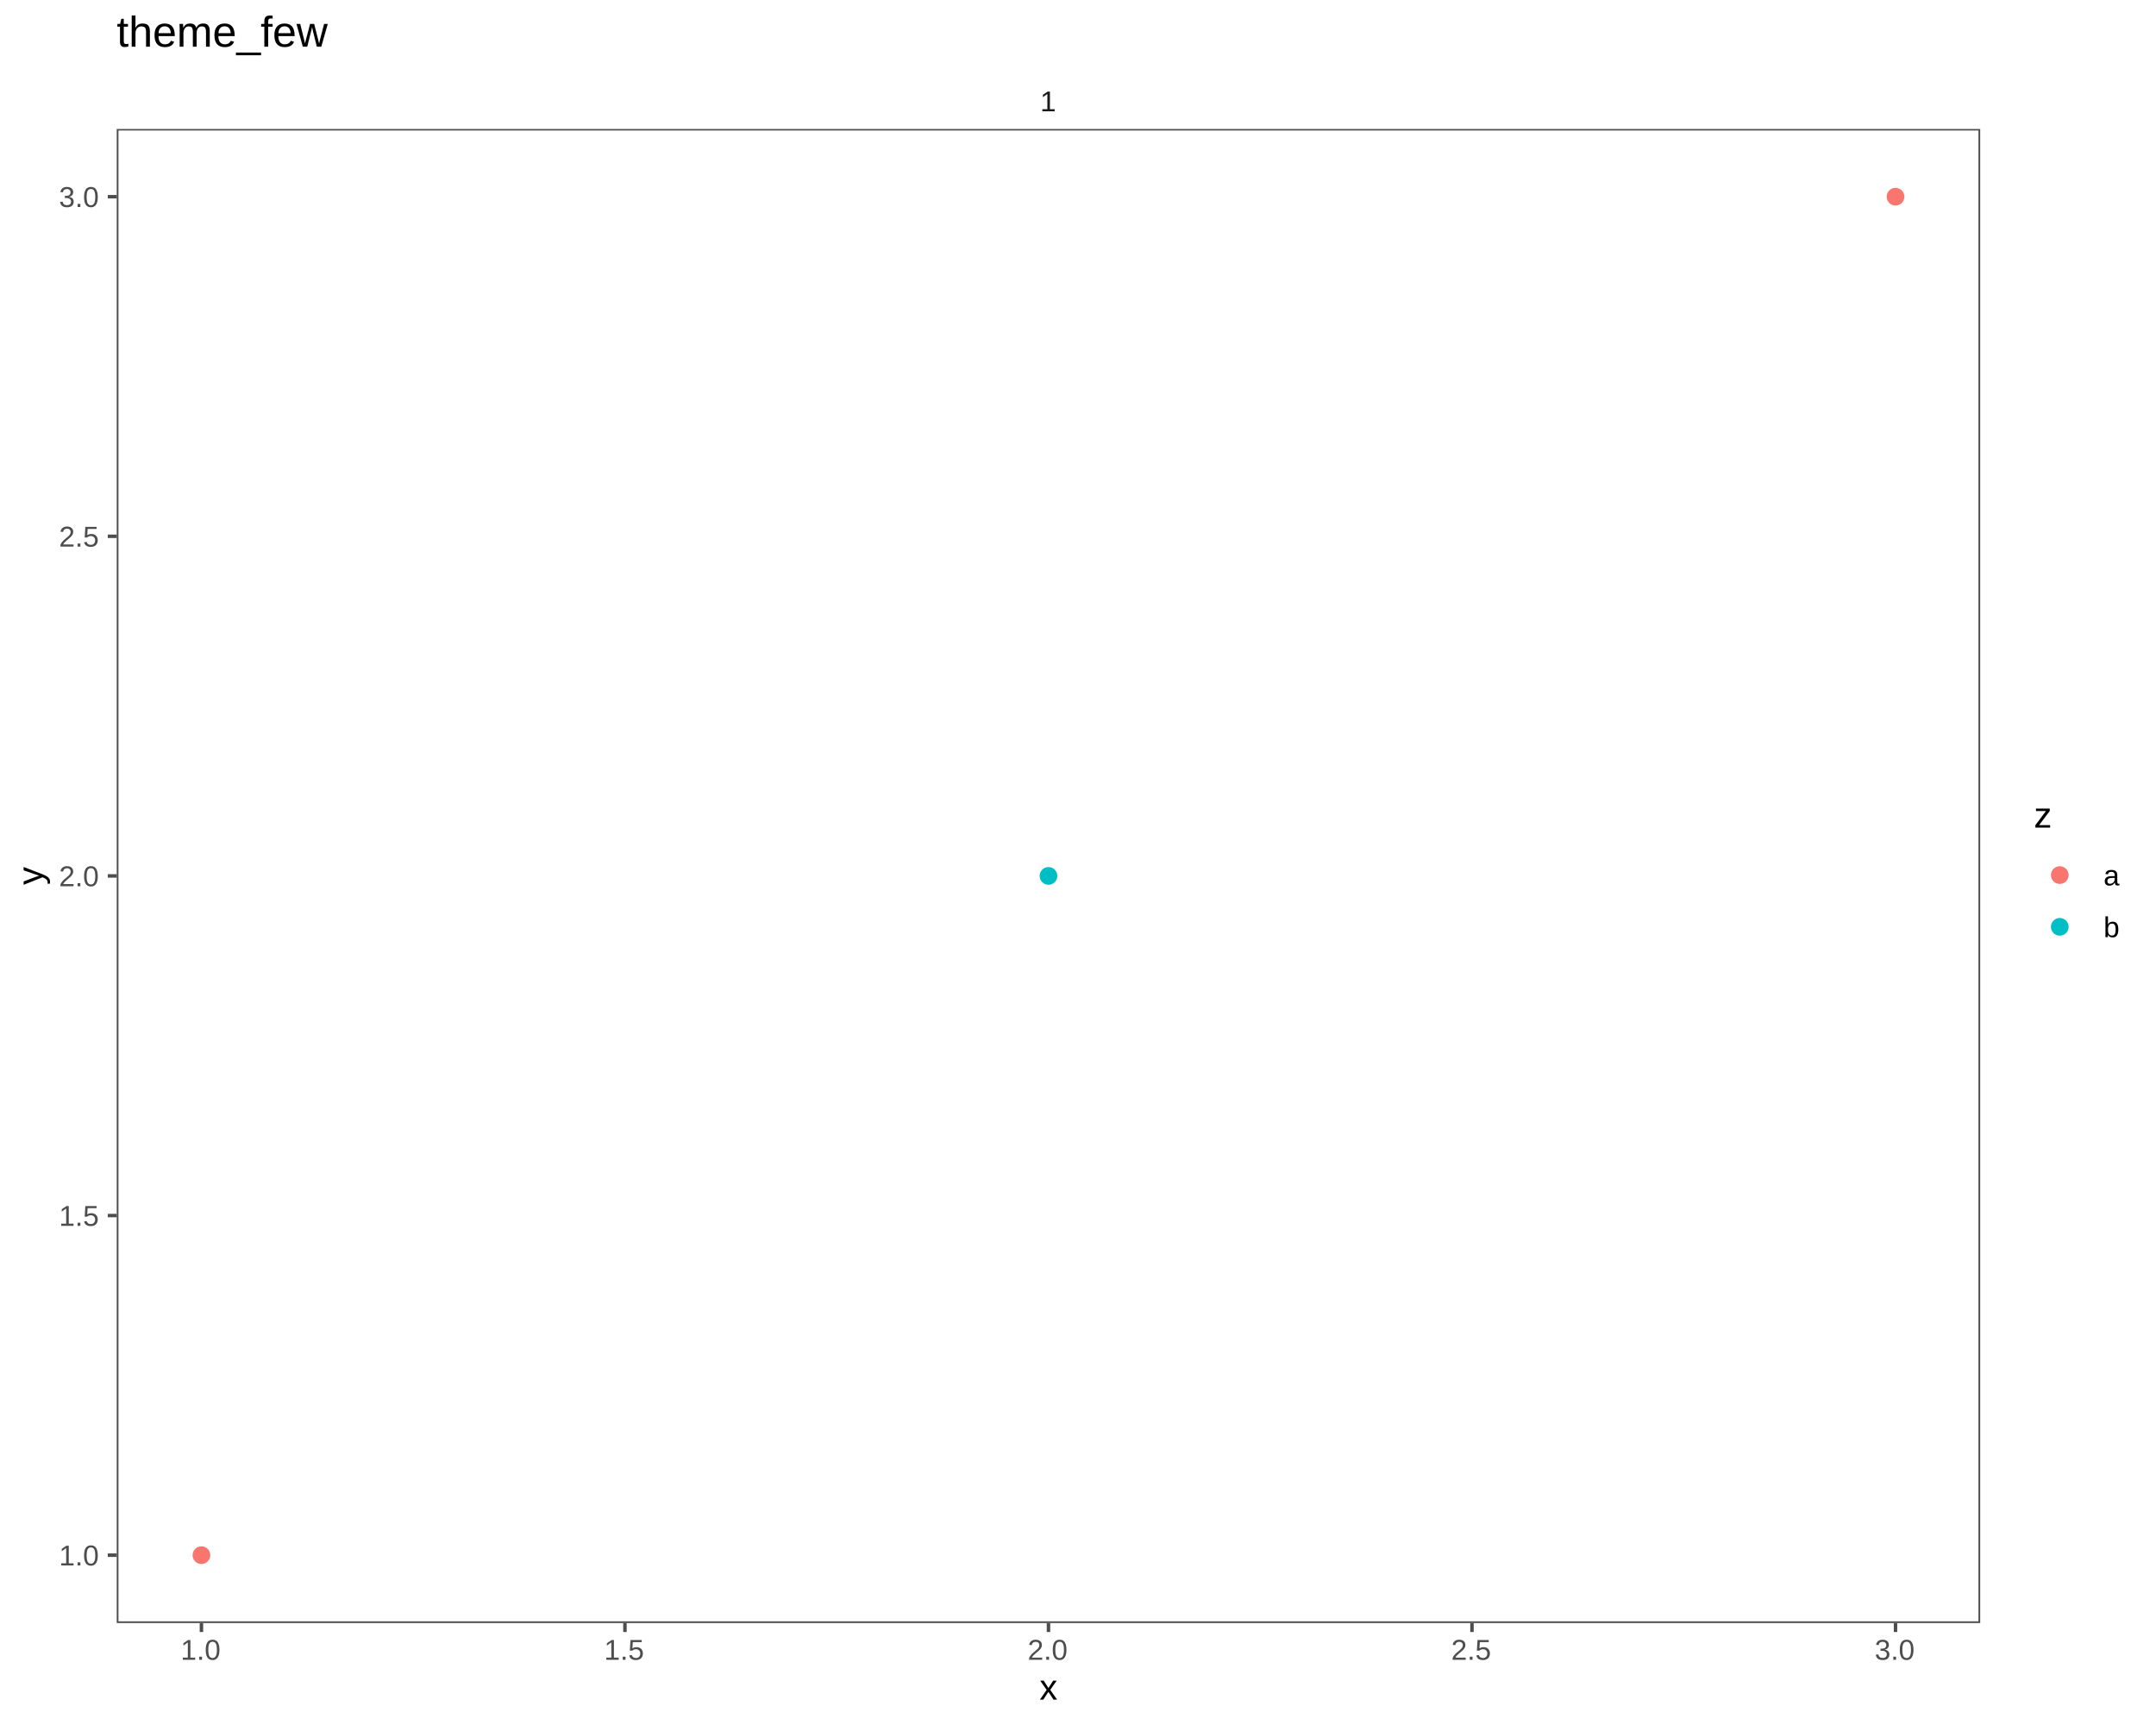
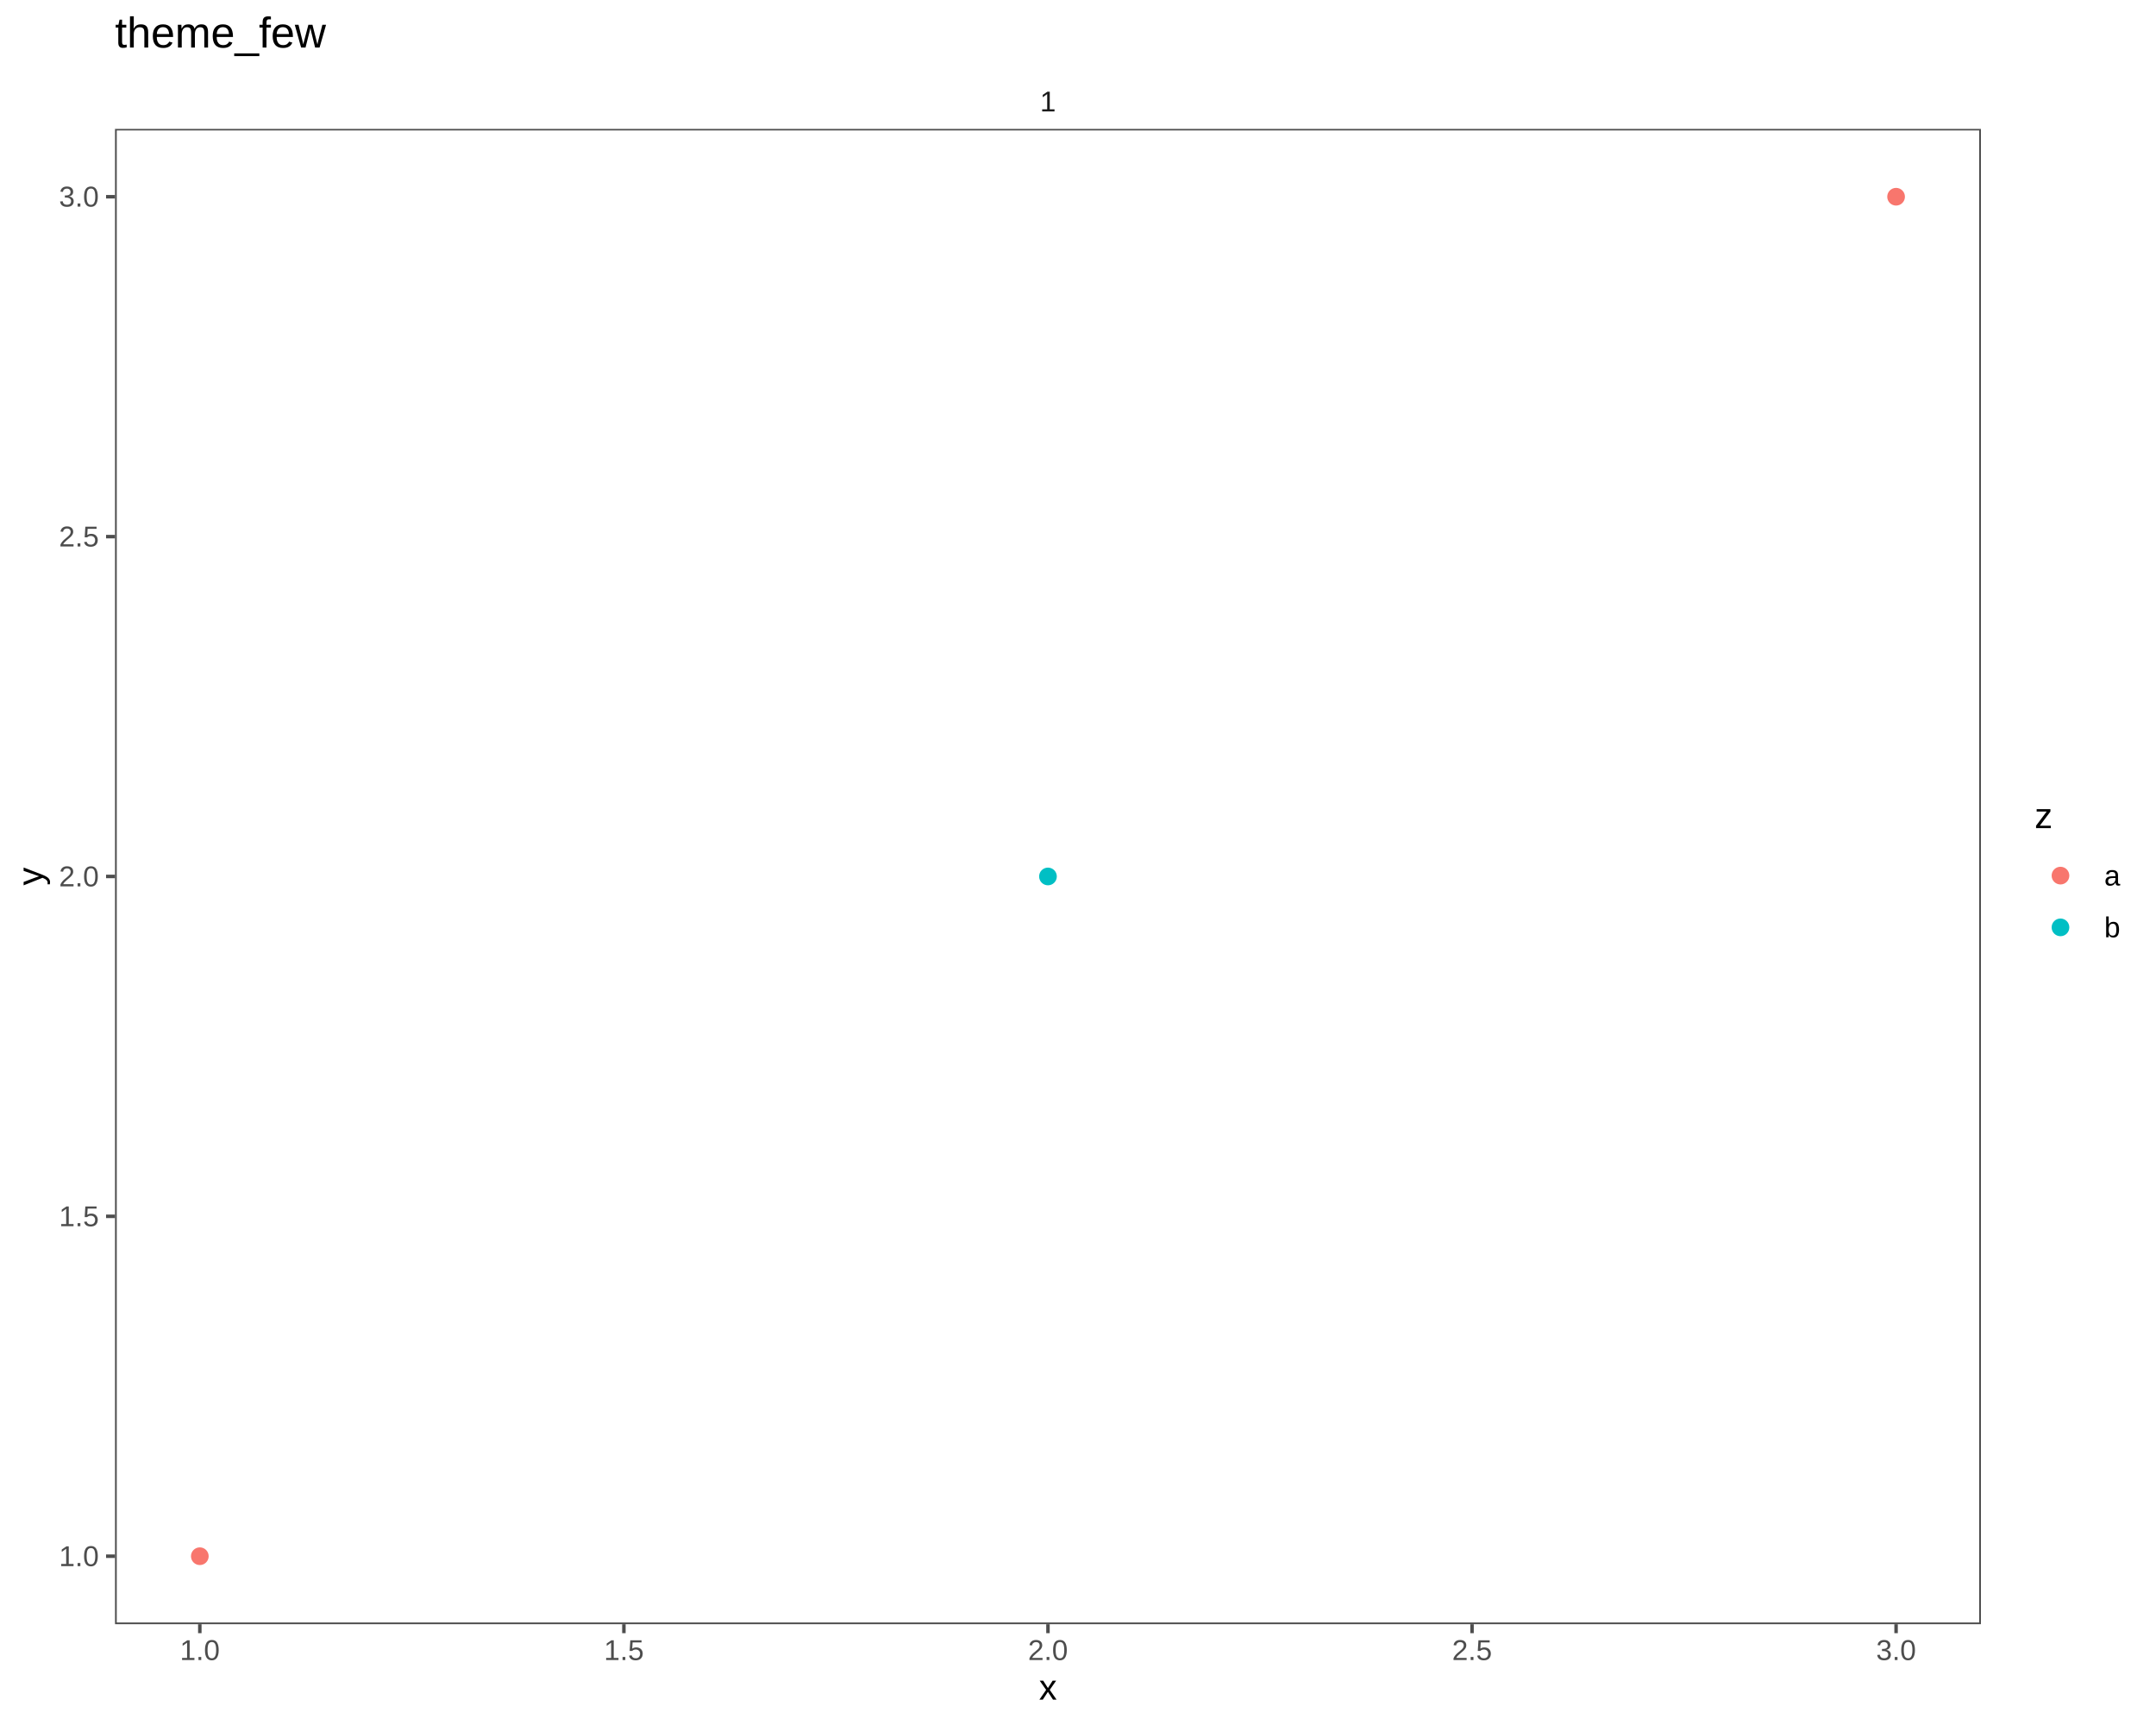
<svg xmlns="http://www.w3.org/2000/svg" viewBox="0 0 720.00 576.00">
  <defs>
    <style type="text/css">
-     line, polyline, path, rect, circle {
+     line, polyline, polygon, path, rect, circle {
      fill: none;
      stroke: #000000;
      stroke-linecap: round;
      stroke-linejoin: round;
      stroke-miterlimit: 10.00;
    }
  </style>
  </defs>
  <rect width="100%" height="100%" style="stroke: none; fill: #FFFFFF;" />
  <rect x="0.00" y="0.00" width="720.00" height="576.00" style="stroke-width: 1.16; stroke: #FFFFFF; fill: #FFFFFF;" />
  <defs>
-     <clipPath id="cpMzguOTgxOXw2NjEuMjkzfDU0MS45NjZ8NDMuMDAzNw==">
-       <rect x="38.98" y="43.00" width="622.31" height="498.96" />
+     <clipPath id="cpMzguNDF8NjYxLjUzfDU0Mi4zNHw0Mi45OQ==">
+       <rect x="38.41" y="42.99" width="623.12" height="499.35" />
    </clipPath>
  </defs>
-   <rect x="38.98" y="43.00" width="622.31" height="498.96" style="stroke-width: 1.16; stroke: none; fill: #FFFFFF;" clip-path="url(#cpMzguOTgxOXw2NjEuMjkzfDU0MS45NjZ8NDMuMDAzNw==)" />
-   <circle cx="67.27" cy="519.29" r="1.95pt" style="stroke-width: 0.71; stroke: #F8766D; fill: #F8766D;" clip-path="url(#cpMzguOTgxOXw2NjEuMjkzfDU0MS45NjZ8NDMuMDAzNw==)" />
-   <circle cx="350.14" cy="292.48" r="1.95pt" style="stroke-width: 0.71; stroke: #00BFC4; fill: #00BFC4;" clip-path="url(#cpMzguOTgxOXw2NjEuMjkzfDU0MS45NjZ8NDMuMDAzNw==)" />
-   <circle cx="633.01" cy="65.68" r="1.95pt" style="stroke-width: 0.71; stroke: #F8766D; fill: #F8766D;" clip-path="url(#cpMzguOTgxOXw2NjEuMjkzfDU0MS45NjZ8NDMuMDAzNw==)" />
-   <rect x="38.98" y="43.00" width="622.31" height="498.96" style="stroke-width: 1.16; stroke: #4D4D4D;" clip-path="url(#cpMzguOTgxOXw2NjEuMjkzfDU0MS45NjZ8NDMuMDAzNw==)" />
+   <rect x="38.41" y="42.99" width="623.12" height="499.35" style="stroke-width: 1.16; stroke: none; fill: #FFFFFF;" clip-path="url(#cpMzguNDF8NjYxLjUzfDU0Mi4zNHw0Mi45OQ==)" />
+   <circle cx="66.73" cy="519.64" r="1.95pt" style="stroke-width: 0.71; stroke: #F8766D; fill: #F8766D;" clip-path="url(#cpMzguNDF8NjYxLjUzfDU0Mi4zNHw0Mi45OQ==)" />
+   <circle cx="349.97" cy="292.66" r="1.95pt" style="stroke-width: 0.71; stroke: #00BFC4; fill: #00BFC4;" clip-path="url(#cpMzguNDF8NjYxLjUzfDU0Mi4zNHw0Mi45OQ==)" />
+   <circle cx="633.20" cy="65.69" r="1.95pt" style="stroke-width: 0.71; stroke: #F8766D; fill: #F8766D;" clip-path="url(#cpMzguNDF8NjYxLjUzfDU0Mi4zNHw0Mi45OQ==)" />
+   <rect x="38.41" y="42.99" width="623.12" height="499.35" style="stroke-width: 1.16; stroke: #4D4D4D;" clip-path="url(#cpMzguNDF8NjYxLjUzfDU0Mi4zNHw0Mi45OQ==)" />
  <defs>
-     <clipPath id="cpMHw3MjB8NTc2fDA=">
+     <clipPath id="cpMC4wMHw3MjAuMDB8NTc2LjAwfDAuMDA=">
      <rect x="0.00" y="0.00" width="720.00" height="576.00" />
    </clipPath>
  </defs>
  <defs>
-     <clipPath id="cpMzguOTgxOXw2NjEuMjkzfDQzLjAwMzd8MjQuNDg2NA==">
-       <rect x="38.98" y="24.49" width="622.31" height="18.52" />
+     <clipPath id="cpMzguNDF8NjYxLjUzfDQyLjk5fDI0Ljg1">
+       <rect x="38.41" y="24.85" width="623.12" height="18.14" />
    </clipPath>
  </defs>
-   <rect x="38.98" y="24.49" width="622.31" height="18.52" style="stroke-width: 1.16; stroke: none; fill: #FFFFFF;" clip-path="url(#cpMzguOTgxOXw2NjEuMjkzfDQzLjAwMzd8MjQuNDg2NA==)" />
-   <g clip-path="url(#cpMzguOTgxOXw2NjEuMjkzfDQzLjAwMzd8MjQuNDg2NA==)">
-     <text x="347.36" y="37.18" style="font-size: 9.60px; fill: #1A1A1A; font-family: Liberation Sans;" textLength="5.56px" lengthAdjust="spacingAndGlyphs">1</text>
+   <rect x="38.41" y="24.85" width="623.12" height="18.14" style="stroke-width: 1.16; stroke: none; fill: #FFFFFF;" clip-path="url(#cpMzguNDF8NjYxLjUzfDQyLjk5fDI0Ljg1)" />
+   <g clip-path="url(#cpMzguNDF8NjYxLjUzfDQyLjk5fDI0Ljg1)">
+     <text x="347.30" y="37.21" style="font-size: 9.60px; fill: #1A1A1A; font-family: Liberation Sans;" textLength="5.33px" lengthAdjust="spacingAndGlyphs">1</text>
  </g>
  <defs>
-     <clipPath id="cpMHw3MjB8NTc2fDA=">
+     <clipPath id="cpMC4wMHw3MjAuMDB8NTc2LjAwfDAuMDA=">
      <rect x="0.00" y="0.00" width="720.00" height="576.00" />
    </clipPath>
  </defs>
-   <polyline points="67.27,544.96 67.27,541.97 " style="stroke-width: 1.16; stroke: #4D4D4D; stroke-linecap: butt;" clip-path="url(#cpMHw3MjB8NTc2fDA=)" />
-   <polyline points="208.70,544.96 208.70,541.97 " style="stroke-width: 1.16; stroke: #4D4D4D; stroke-linecap: butt;" clip-path="url(#cpMHw3MjB8NTc2fDA=)" />
-   <polyline points="350.14,544.96 350.14,541.97 " style="stroke-width: 1.16; stroke: #4D4D4D; stroke-linecap: butt;" clip-path="url(#cpMHw3MjB8NTc2fDA=)" />
-   <polyline points="491.57,544.96 491.57,541.97 " style="stroke-width: 1.16; stroke: #4D4D4D; stroke-linecap: butt;" clip-path="url(#cpMHw3MjB8NTc2fDA=)" />
-   <polyline points="633.01,544.96 633.01,541.97 " style="stroke-width: 1.16; stroke: #4D4D4D; stroke-linecap: butt;" clip-path="url(#cpMHw3MjB8NTc2fDA=)" />
-   <g clip-path="url(#cpMHw3MjB8NTc2fDA=)">
-     <text x="60.32" y="554.22" style="font-size: 9.60px; fill: #4D4D4D; font-family: Liberation Sans;" textLength="13.90px" lengthAdjust="spacingAndGlyphs">1.0</text>
+   <polyline points="66.73,545.33 66.73,542.34 " style="stroke-width: 1.16; stroke: #4D4D4D; stroke-linecap: butt;" clip-path="url(#cpMC4wMHw3MjAuMDB8NTc2LjAwfDAuMDA=)" />
+   <polyline points="208.35,545.33 208.35,542.34 " style="stroke-width: 1.16; stroke: #4D4D4D; stroke-linecap: butt;" clip-path="url(#cpMC4wMHw3MjAuMDB8NTc2LjAwfDAuMDA=)" />
+   <polyline points="349.97,545.33 349.97,542.34 " style="stroke-width: 1.16; stroke: #4D4D4D; stroke-linecap: butt;" clip-path="url(#cpMC4wMHw3MjAuMDB8NTc2LjAwfDAuMDA=)" />
+   <polyline points="491.59,545.33 491.59,542.34 " style="stroke-width: 1.16; stroke: #4D4D4D; stroke-linecap: butt;" clip-path="url(#cpMC4wMHw3MjAuMDB8NTc2LjAwfDAuMDA=)" />
+   <polyline points="633.20,545.33 633.20,542.34 " style="stroke-width: 1.16; stroke: #4D4D4D; stroke-linecap: butt;" clip-path="url(#cpMC4wMHw3MjAuMDB8NTc2LjAwfDAuMDA=)" />
+   <g clip-path="url(#cpMC4wMHw3MjAuMDB8NTc2LjAwfDAuMDA=)">
+     <text x="60.07" y="554.31" style="font-size: 9.60px; fill: #4D4D4D; font-family: Liberation Sans;" textLength="13.33px" lengthAdjust="spacingAndGlyphs">1.0</text>
  </g>
-   <g clip-path="url(#cpMHw3MjB8NTc2fDA=)">
-     <text x="201.75" y="554.22" style="font-size: 9.60px; fill: #4D4D4D; font-family: Liberation Sans;" textLength="13.90px" lengthAdjust="spacingAndGlyphs">1.5</text>
+   <g clip-path="url(#cpMC4wMHw3MjAuMDB8NTc2LjAwfDAuMDA=)">
+     <text x="201.69" y="554.31" style="font-size: 9.60px; fill: #4D4D4D; font-family: Liberation Sans;" textLength="13.33px" lengthAdjust="spacingAndGlyphs">1.5</text>
  </g>
-   <g clip-path="url(#cpMHw3MjB8NTc2fDA=)">
-     <text x="343.19" y="554.22" style="font-size: 9.60px; fill: #4D4D4D; font-family: Liberation Sans;" textLength="13.90px" lengthAdjust="spacingAndGlyphs">2.0</text>
+   <g clip-path="url(#cpMC4wMHw3MjAuMDB8NTc2LjAwfDAuMDA=)">
+     <text x="343.30" y="554.31" style="font-size: 9.60px; fill: #4D4D4D; font-family: Liberation Sans;" textLength="13.33px" lengthAdjust="spacingAndGlyphs">2.0</text>
  </g>
-   <g clip-path="url(#cpMHw3MjB8NTc2fDA=)">
-     <text x="484.62" y="554.22" style="font-size: 9.60px; fill: #4D4D4D; font-family: Liberation Sans;" textLength="13.90px" lengthAdjust="spacingAndGlyphs">2.5</text>
+   <g clip-path="url(#cpMC4wMHw3MjAuMDB8NTc2LjAwfDAuMDA=)">
+     <text x="484.92" y="554.31" style="font-size: 9.60px; fill: #4D4D4D; font-family: Liberation Sans;" textLength="13.33px" lengthAdjust="spacingAndGlyphs">2.5</text>
  </g>
-   <g clip-path="url(#cpMHw3MjB8NTc2fDA=)">
-     <text x="626.06" y="554.22" style="font-size: 9.60px; fill: #4D4D4D; font-family: Liberation Sans;" textLength="13.90px" lengthAdjust="spacingAndGlyphs">3.0</text>
+   <g clip-path="url(#cpMC4wMHw3MjAuMDB8NTc2LjAwfDAuMDA=)">
+     <text x="626.54" y="554.31" style="font-size: 9.60px; fill: #4D4D4D; font-family: Liberation Sans;" textLength="13.33px" lengthAdjust="spacingAndGlyphs">3.0</text>
  </g>
-   <g clip-path="url(#cpMHw3MjB8NTc2fDA=)">
-     <text x="19.70" y="522.72" style="font-size: 9.60px; fill: #4D4D4D; font-family: Liberation Sans;" textLength="13.90px" lengthAdjust="spacingAndGlyphs">1.0</text>
+   <g clip-path="url(#cpMC4wMHw3MjAuMDB8NTc2LjAwfDAuMDA=)">
+     <text x="19.70" y="522.94" style="font-size: 9.60px; fill: #4D4D4D; font-family: Liberation Sans;" textLength="13.33px" lengthAdjust="spacingAndGlyphs">1.0</text>
  </g>
-   <g clip-path="url(#cpMHw3MjB8NTc2fDA=)">
-     <text x="19.70" y="409.32" style="font-size: 9.60px; fill: #4D4D4D; font-family: Liberation Sans;" textLength="13.90px" lengthAdjust="spacingAndGlyphs">1.5</text>
+   <g clip-path="url(#cpMC4wMHw3MjAuMDB8NTc2LjAwfDAuMDA=)">
+     <text x="19.70" y="409.45" style="font-size: 9.60px; fill: #4D4D4D; font-family: Liberation Sans;" textLength="13.33px" lengthAdjust="spacingAndGlyphs">1.5</text>
  </g>
-   <g clip-path="url(#cpMHw3MjB8NTc2fDA=)">
-     <text x="19.70" y="295.92" style="font-size: 9.60px; fill: #4D4D4D; font-family: Liberation Sans;" textLength="13.90px" lengthAdjust="spacingAndGlyphs">2.0</text>
+   <g clip-path="url(#cpMC4wMHw3MjAuMDB8NTc2LjAwfDAuMDA=)">
+     <text x="19.70" y="295.96" style="font-size: 9.60px; fill: #4D4D4D; font-family: Liberation Sans;" textLength="13.33px" lengthAdjust="spacingAndGlyphs">2.0</text>
  </g>
-   <g clip-path="url(#cpMHw3MjB8NTc2fDA=)">
-     <text x="19.70" y="182.52" style="font-size: 9.60px; fill: #4D4D4D; font-family: Liberation Sans;" textLength="13.90px" lengthAdjust="spacingAndGlyphs">2.5</text>
+   <g clip-path="url(#cpMC4wMHw3MjAuMDB8NTc2LjAwfDAuMDA=)">
+     <text x="19.70" y="182.47" style="font-size: 9.60px; fill: #4D4D4D; font-family: Liberation Sans;" textLength="13.33px" lengthAdjust="spacingAndGlyphs">2.5</text>
  </g>
-   <g clip-path="url(#cpMHw3MjB8NTc2fDA=)">
-     <text x="19.70" y="69.12" style="font-size: 9.60px; fill: #4D4D4D; font-family: Liberation Sans;" textLength="13.90px" lengthAdjust="spacingAndGlyphs">3.0</text>
+   <g clip-path="url(#cpMC4wMHw3MjAuMDB8NTc2LjAwfDAuMDA=)">
+     <text x="19.70" y="68.98" style="font-size: 9.60px; fill: #4D4D4D; font-family: Liberation Sans;" textLength="13.33px" lengthAdjust="spacingAndGlyphs">3.0</text>
  </g>
-   <polyline points="35.99,519.29 38.98,519.29 " style="stroke-width: 1.16; stroke: #4D4D4D; stroke-linecap: butt;" clip-path="url(#cpMHw3MjB8NTc2fDA=)" />
-   <polyline points="35.99,405.89 38.98,405.89 " style="stroke-width: 1.16; stroke: #4D4D4D; stroke-linecap: butt;" clip-path="url(#cpMHw3MjB8NTc2fDA=)" />
-   <polyline points="35.99,292.48 38.98,292.48 " style="stroke-width: 1.16; stroke: #4D4D4D; stroke-linecap: butt;" clip-path="url(#cpMHw3MjB8NTc2fDA=)" />
-   <polyline points="35.99,179.08 38.98,179.08 " style="stroke-width: 1.16; stroke: #4D4D4D; stroke-linecap: butt;" clip-path="url(#cpMHw3MjB8NTc2fDA=)" />
-   <polyline points="35.99,65.68 38.98,65.68 " style="stroke-width: 1.16; stroke: #4D4D4D; stroke-linecap: butt;" clip-path="url(#cpMHw3MjB8NTc2fDA=)" />
-   <g clip-path="url(#cpMHw3MjB8NTc2fDA=)">
-     <text x="347.14" y="567.54" style="font-size: 12.00px; font-family: Liberation Sans;" textLength="6.00px" lengthAdjust="spacingAndGlyphs">x</text>
+   <polyline points="35.42,519.64 38.41,519.64 " style="stroke-width: 1.16; stroke: #4D4D4D; stroke-linecap: butt;" clip-path="url(#cpMC4wMHw3MjAuMDB8NTc2LjAwfDAuMDA=)" />
+   <polyline points="35.42,406.15 38.41,406.15 " style="stroke-width: 1.16; stroke: #4D4D4D; stroke-linecap: butt;" clip-path="url(#cpMC4wMHw3MjAuMDB8NTc2LjAwfDAuMDA=)" />
+   <polyline points="35.42,292.66 38.41,292.66 " style="stroke-width: 1.16; stroke: #4D4D4D; stroke-linecap: butt;" clip-path="url(#cpMC4wMHw3MjAuMDB8NTc2LjAwfDAuMDA=)" />
+   <polyline points="35.42,179.18 38.41,179.18 " style="stroke-width: 1.16; stroke: #4D4D4D; stroke-linecap: butt;" clip-path="url(#cpMC4wMHw3MjAuMDB8NTc2LjAwfDAuMDA=)" />
+   <polyline points="35.42,65.69 38.41,65.69 " style="stroke-width: 1.16; stroke: #4D4D4D; stroke-linecap: butt;" clip-path="url(#cpMC4wMHw3MjAuMDB8NTc2LjAwfDAuMDA=)" />
+   <g clip-path="url(#cpMC4wMHw3MjAuMDB8NTc2LjAwfDAuMDA=)">
+     <text x="346.97" y="567.54" style="font-size: 12.00px; font-family: Liberation Sans;" textLength="6.00px" lengthAdjust="spacingAndGlyphs">x</text>
  </g>
-   <g clip-path="url(#cpMHw3MjB8NTc2fDA=)">
-     <text transform="translate(14.23,295.48) rotate(-90)" style="font-size: 12.00px; font-family: Liberation Sans;" textLength="6.00px" lengthAdjust="spacingAndGlyphs">y</text>
+   <g clip-path="url(#cpMC4wMHw3MjAuMDB8NTc2LjAwfDAuMDA=)">
+     <text transform="translate(14.23,295.66) rotate(-90)" style="font-size: 12.00px; font-family: Liberation Sans;" textLength="6.00px" lengthAdjust="spacingAndGlyphs">y</text>
  </g>
-   <rect x="673.25" y="260.87" width="40.77" height="63.23" style="stroke-width: 1.16; stroke: none; fill: #FFFFFF;" clip-path="url(#cpMHw3MjB8NTc2fDA=)" />
-   <g clip-path="url(#cpMHw3MjB8NTc2fDA=)">
-     <text x="679.23" y="276.34" style="font-size: 12.00px; font-family: Liberation Sans;" textLength="6.00px" lengthAdjust="spacingAndGlyphs">z</text>
+   <rect x="673.48" y="261.05" width="40.54" height="63.23" style="stroke-width: 1.16; stroke: none; fill: #FFFFFF;" clip-path="url(#cpMC4wMHw3MjAuMDB8NTc2LjAwfDAuMDA=)" />
+   <g clip-path="url(#cpMC4wMHw3MjAuMDB8NTc2LjAwfDAuMDA=)">
+     <text x="679.46" y="276.52" style="font-size: 12.00px; font-family: Liberation Sans;" textLength="6.00px" lengthAdjust="spacingAndGlyphs">z</text>
  </g>
-   <rect x="679.23" y="283.56" width="17.28" height="17.28" style="stroke-width: 1.16; stroke: none; fill: #FFFFFF;" clip-path="url(#cpMHw3MjB8NTc2fDA=)" />
-   <circle cx="687.87" cy="292.20" r="1.95pt" style="stroke-width: 0.71; stroke: #F8766D; fill: #F8766D;" clip-path="url(#cpMHw3MjB8NTc2fDA=)" />
-   <rect x="679.23" y="300.84" width="17.28" height="17.28" style="stroke-width: 1.16; stroke: none; fill: #FFFFFF;" clip-path="url(#cpMHw3MjB8NTc2fDA=)" />
-   <circle cx="687.87" cy="309.48" r="1.95pt" style="stroke-width: 0.71; stroke: #00BFC4; fill: #00BFC4;" clip-path="url(#cpMHw3MjB8NTc2fDA=)" />
-   <g clip-path="url(#cpMHw3MjB8NTc2fDA=)">
-     <text x="702.48" y="295.64" style="font-size: 9.60px; font-family: Liberation Sans;" textLength="5.56px" lengthAdjust="spacingAndGlyphs">a</text>
+   <rect x="679.46" y="283.74" width="17.28" height="17.28" style="stroke-width: 1.16; stroke: none; fill: #FFFFFF;" clip-path="url(#cpMC4wMHw3MjAuMDB8NTc2LjAwfDAuMDA=)" />
+   <circle cx="688.10" cy="292.38" r="1.95pt" style="stroke-width: 0.71; stroke: #F8766D; fill: #F8766D;" clip-path="url(#cpMC4wMHw3MjAuMDB8NTc2LjAwfDAuMDA=)" />
+   <rect x="679.46" y="301.02" width="17.28" height="17.28" style="stroke-width: 1.16; stroke: none; fill: #FFFFFF;" clip-path="url(#cpMC4wMHw3MjAuMDB8NTc2LjAwfDAuMDA=)" />
+   <circle cx="688.10" cy="309.66" r="1.95pt" style="stroke-width: 0.71; stroke: #00BFC4; fill: #00BFC4;" clip-path="url(#cpMC4wMHw3MjAuMDB8NTc2LjAwfDAuMDA=)" />
+   <g clip-path="url(#cpMC4wMHw3MjAuMDB8NTc2LjAwfDAuMDA=)">
+     <text x="702.72" y="295.68" style="font-size: 9.60px; font-family: Liberation Sans;" textLength="5.33px" lengthAdjust="spacingAndGlyphs">a</text>
  </g>
-   <g clip-path="url(#cpMHw3MjB8NTc2fDA=)">
-     <text x="702.48" y="312.92" style="font-size: 9.60px; font-family: Liberation Sans;" textLength="5.56px" lengthAdjust="spacingAndGlyphs">b</text>
+   <g clip-path="url(#cpMC4wMHw3MjAuMDB8NTc2LjAwfDAuMDA=)">
+     <text x="702.72" y="312.96" style="font-size: 9.60px; font-family: Liberation Sans;" textLength="5.33px" lengthAdjust="spacingAndGlyphs">b</text>
  </g>
-   <g clip-path="url(#cpMHw3MjB8NTc2fDA=)">
-     <text x="38.98" y="15.60" style="font-size: 14.40px; font-family: Liberation Sans;" textLength="68.48px" lengthAdjust="spacingAndGlyphs">theme_few</text>
+   <g clip-path="url(#cpMC4wMHw3MjAuMDB8NTc2LjAwfDAuMDA=)">
+     <text x="38.41" y="15.88" style="font-size: 14.40px; font-family: Liberation Sans;" textLength="70.38px" lengthAdjust="spacingAndGlyphs">theme_few</text>
  </g>
</svg>
